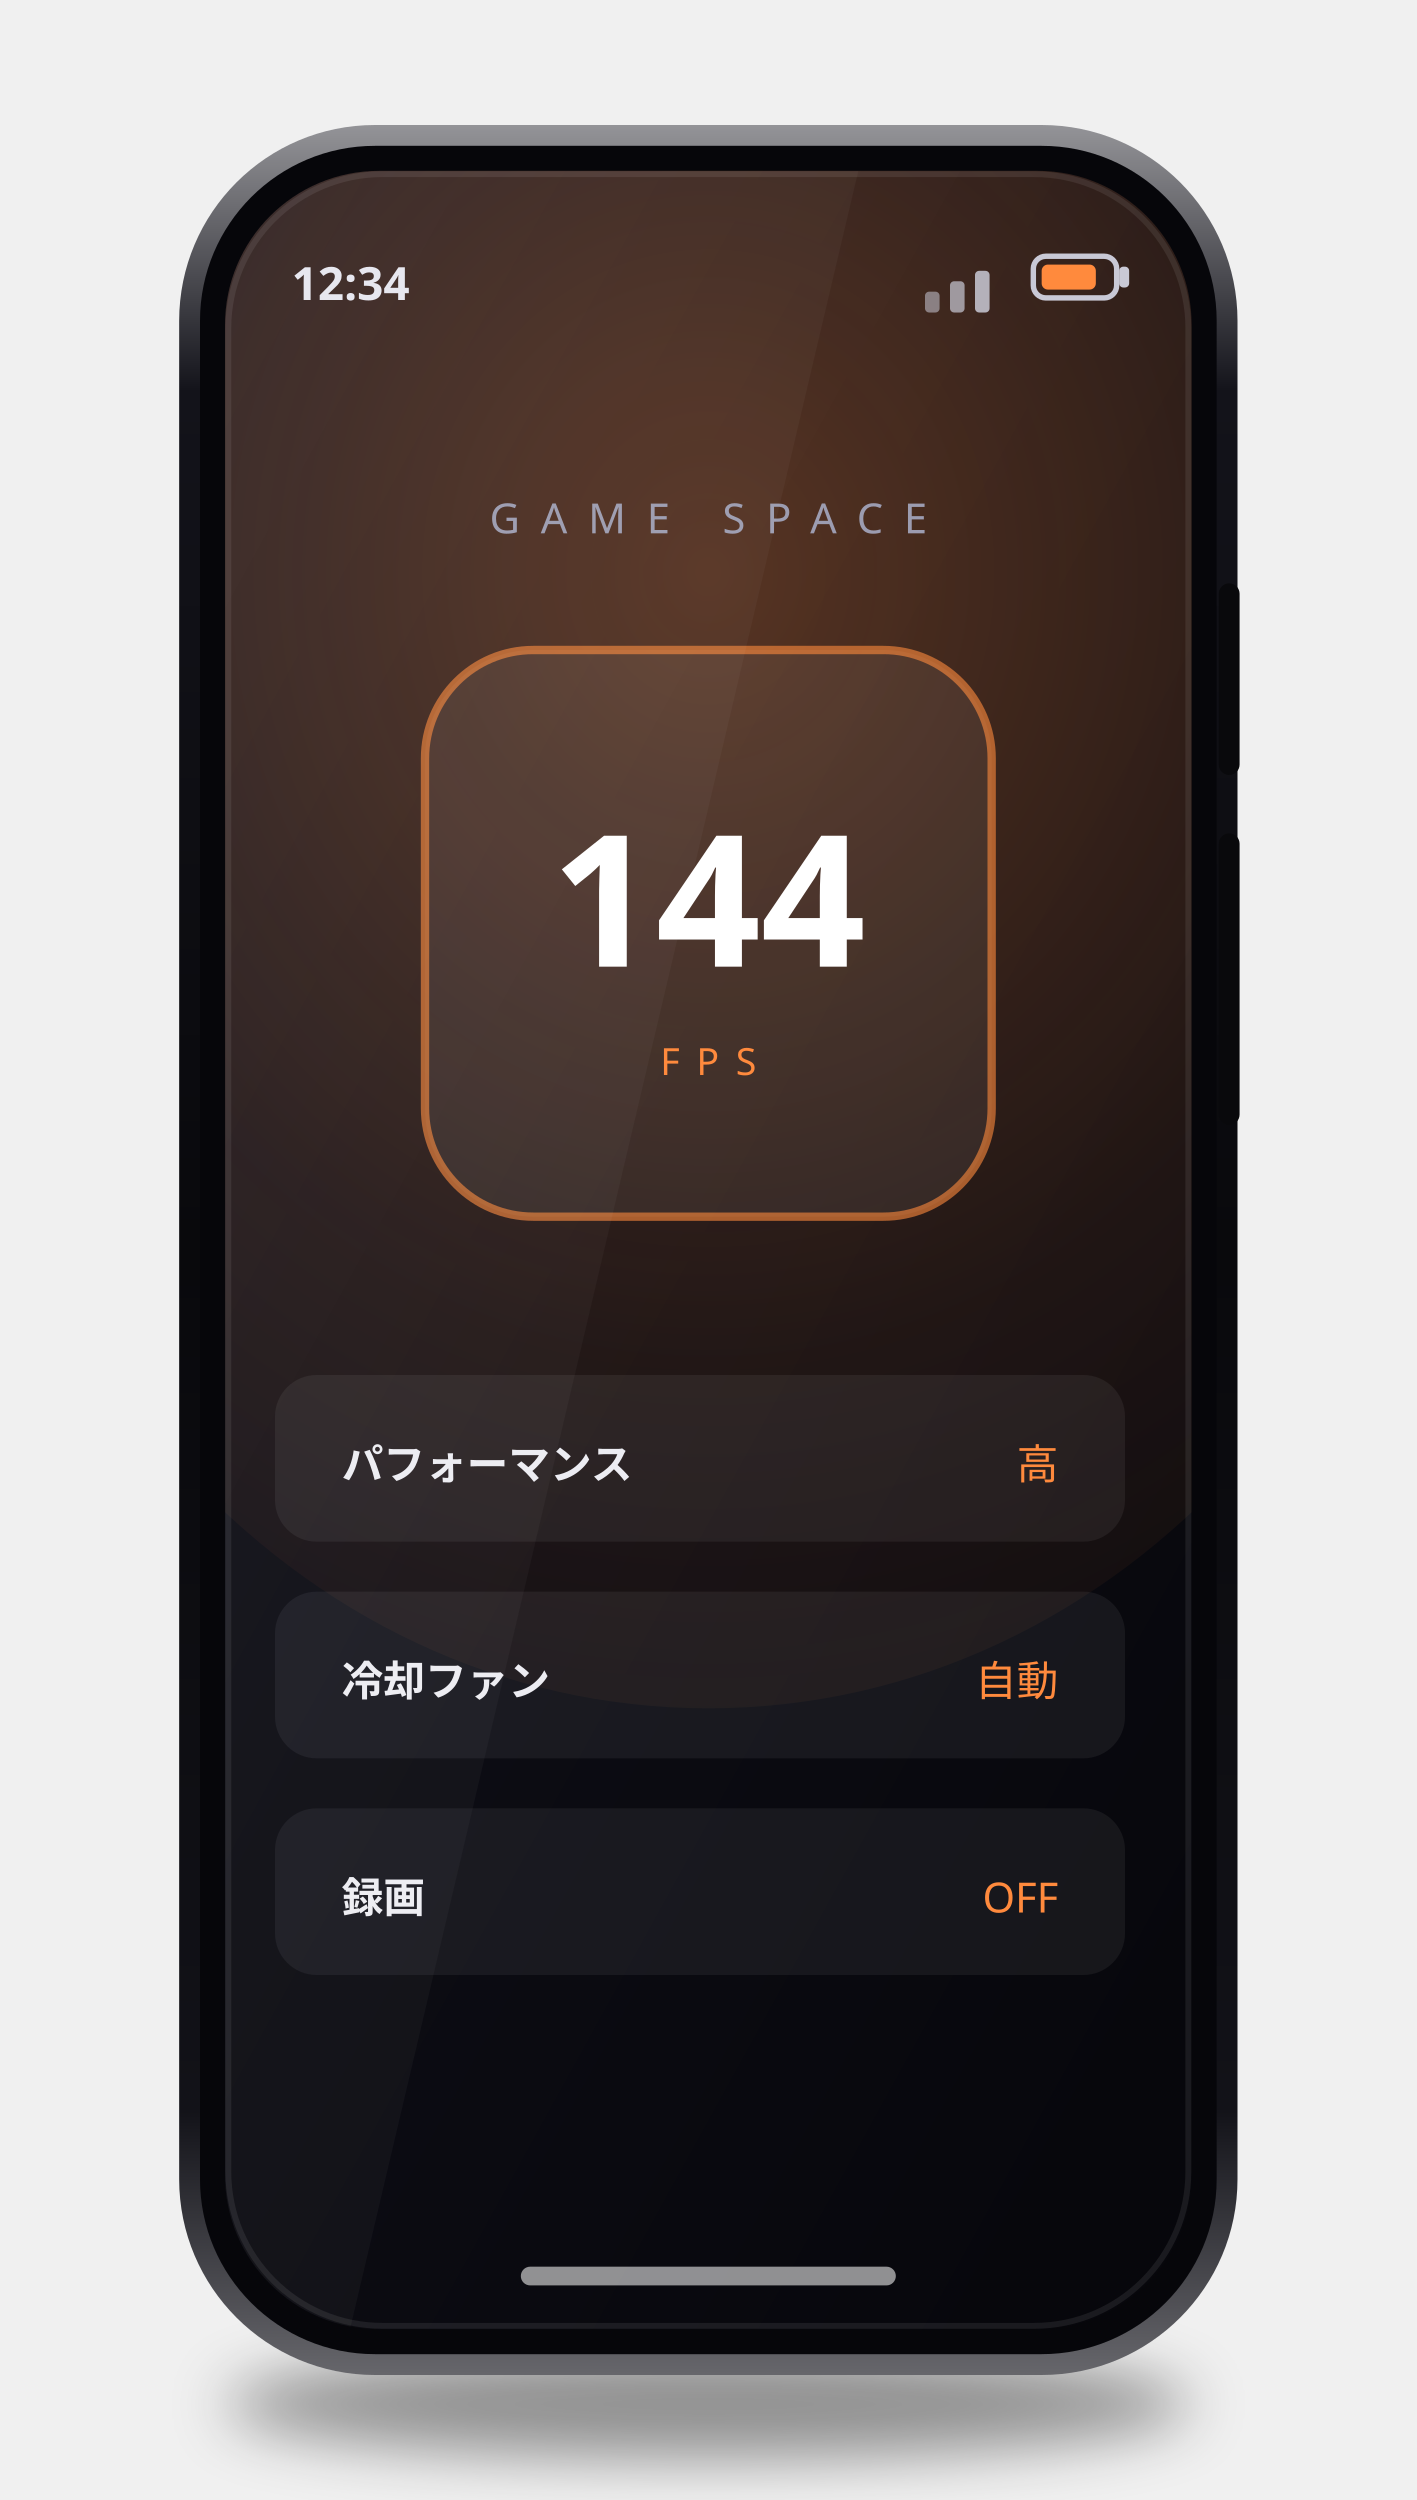
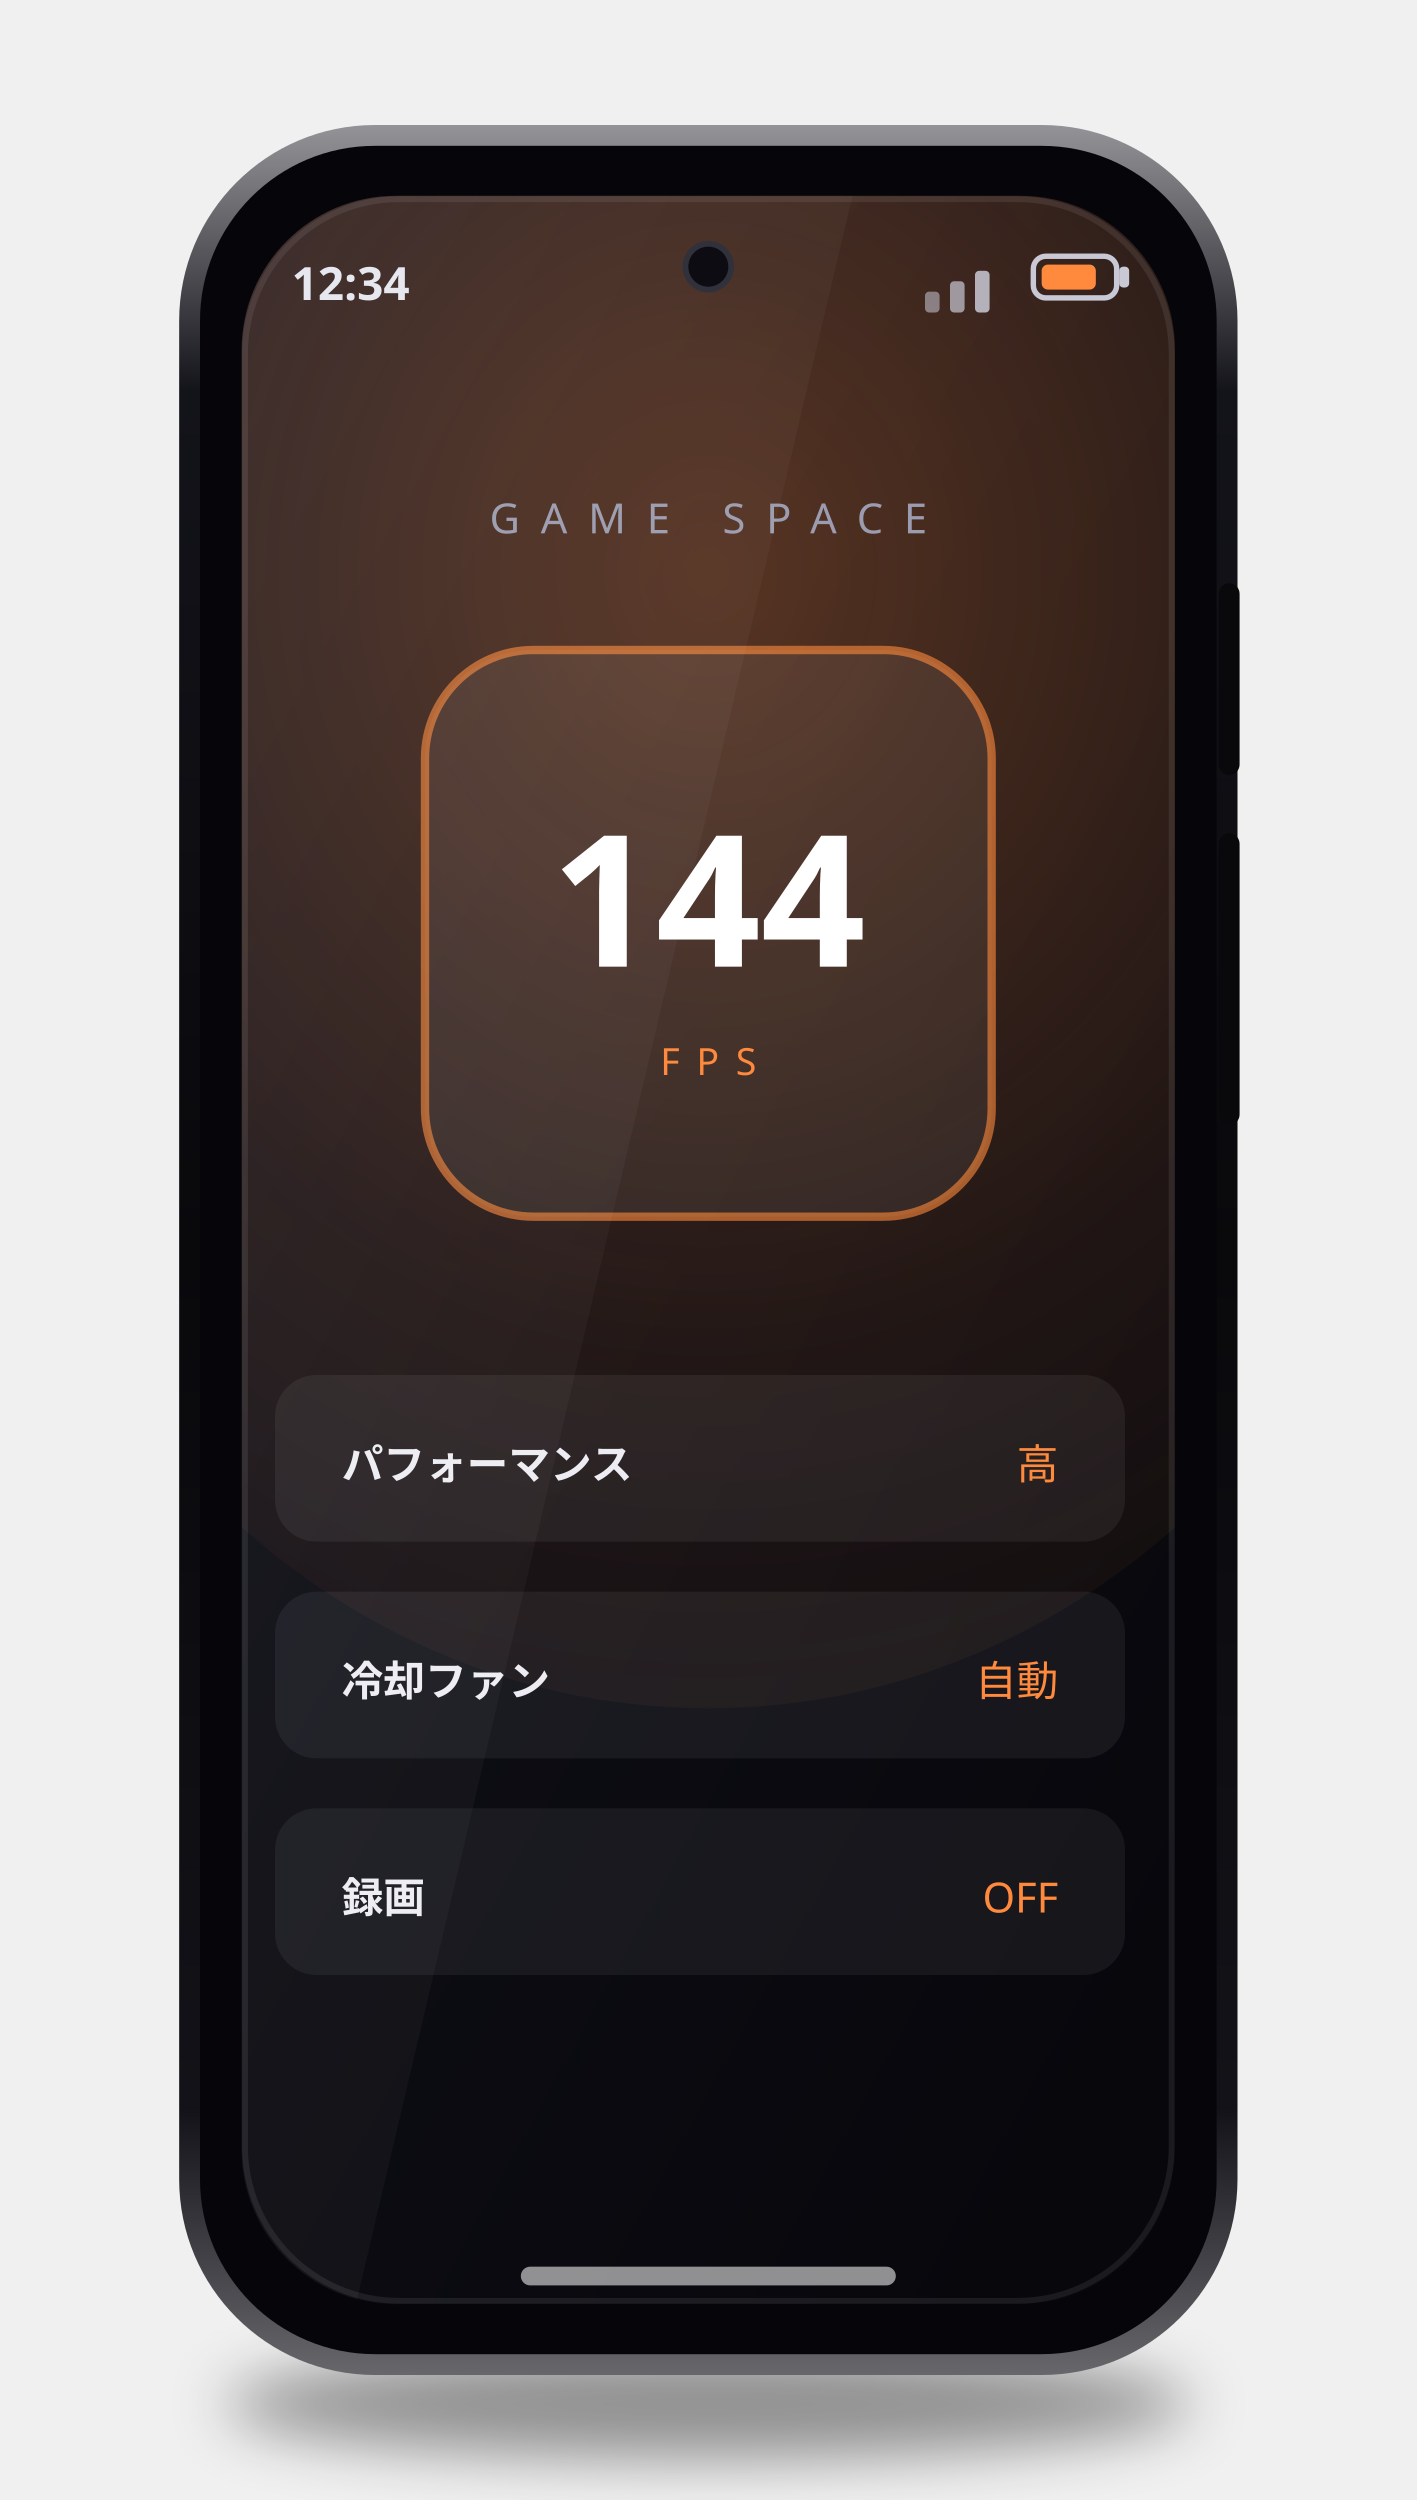
<svg xmlns="http://www.w3.org/2000/svg" viewBox="0 0 340 600" role="img" aria-label="SUZAKU Neo 正面">
  <defs>
    <linearGradient id="framefneo" x1="0" y1="0" x2="0" y2="1">
      <stop offset="0" stop-color="#96969a" />
      <stop offset="0.12" stop-color="#13131a" />
      <stop offset="0.5" stop-color="#09090c" />
      <stop offset="0.88" stop-color="#121218" />
      <stop offset="1" stop-color="#68686d" />
    </linearGradient>
    <linearGradient id="scrfneo" x1="0" y1="0" x2="0.8" y2="1">
      <stop offset="0" stop-color="#171722" />
      <stop offset="0.5" stop-color="#0d0d14" />
      <stop offset="1" stop-color="#07070c" />
    </linearGradient>
    <radialGradient id="flarefneo" cx="0.5" cy="0.32" r="0.85">
      <stop offset="0" stop-color="#ff8a3d" stop-opacity="0.3" />
      <stop offset="0.55" stop-color="#ff8a3d" stop-opacity="0.09" />
      <stop offset="1" stop-color="#ff8a3d" stop-opacity="0" />
    </radialGradient>
    <filter id="softfneo" x="-40%" y="-40%" width="180%" height="180%">
      <feGaussianBlur stdDeviation="7" />
    </filter>
    <filter id="fzf" x="-60%" y="-60%" width="220%" height="220%">
      <feGaussianBlur stdDeviation="5" />
    </filter>
    <clipPath id="clipfneo">
-       <rect x="54" y="41" width="232" height="518" rx="37" />
+       <rect x="58" y="47" width="224" height="506" rx="37" />
    </clipPath>
  </defs>
  <ellipse cx="170" cy="577" rx="116" ry="13" fill="#000000" opacity="0.4" filter="url(#softfneo)" />
  <rect x="43" y="30" width="254" height="540" rx="47" fill="url(#framefneo)" />
  <rect x="48" y="35" width="244" height="530" rx="42" fill="#06060a" />
-   <rect x="54" y="41" width="232" height="518" rx="37" fill="url(#scrfneo)" />
+   <rect x="58" y="47" width="224" height="506" rx="37" fill="url(#scrfneo)" />
  <g clip-path="url(#clipfneo)">
    <ellipse cx="170" cy="210" rx="180" ry="200" fill="url(#flarefneo)" />
    <text x="170" y="128" font-family="'Noto Sans JP',sans-serif" font-size="10" fill="#9c9cb0" text-anchor="middle" letter-spacing="5">GAME SPACE</text>
    <rect x="102" y="156" width="136" height="136" rx="26" fill="#ffffff" opacity="0.07" />
    <rect x="102" y="156" width="136" height="136" rx="26" fill="none" stroke="#ff8a3d" stroke-opacity="0.6" stroke-width="2" />
    <text x="170" y="232" font-family="'Noto Sans JP',sans-serif" font-size="44" font-weight="900" fill="#ffffff" text-anchor="middle">144</text>
    <text x="170" y="258" font-family="'Noto Sans JP',sans-serif" font-size="9" fill="#ff8a3d" text-anchor="middle" letter-spacing="4">FPS</text>
    <rect x="66" y="330" width="204" height="40" rx="10" fill="#ffffff" opacity="0.06" />
    <text x="82" y="355" font-family="'Noto Sans JP',sans-serif" font-size="10" font-weight="700" fill="#ececf2">パフォーマンス</text>
    <text x="254" y="355" font-family="'Noto Sans JP',sans-serif" font-size="10" fill="#ff8a3d" text-anchor="end">高</text>
    <rect x="66" y="382" width="204" height="40" rx="10" fill="#ffffff" opacity="0.06" />
    <text x="82" y="407" font-family="'Noto Sans JP',sans-serif" font-size="10" font-weight="700" fill="#ececf2">冷却ファン</text>
    <text x="254" y="407" font-family="'Noto Sans JP',sans-serif" font-size="10" fill="#ff8a3d" text-anchor="end">自動</text>
    <rect x="66" y="434" width="204" height="40" rx="10" fill="#ffffff" opacity="0.06" />
    <text x="82" y="459" font-family="'Noto Sans JP',sans-serif" font-size="10" font-weight="700" fill="#ececf2">録画</text>
    <text x="254" y="459" font-family="'Noto Sans JP',sans-serif" font-size="10" fill="#ff8a3d" text-anchor="end">OFF</text>
    <text x="70" y="72" font-family="'Noto Sans JP',sans-serif" font-size="11" font-weight="700" fill="#e6e6ee">12:34</text>
    <rect x="222" y="70.0" width="3.5" height="5.0" rx="1" fill="#c9c9d6" opacity="0.55" />
    <rect x="228" y="67.5" width="3.5" height="7.5" rx="1" fill="#c9c9d6" opacity="0.7" />
    <rect x="234" y="65.0" width="3.5" height="10.0" rx="1" fill="#c9c9d6" opacity="0.85" />
    <rect x="248" y="61.5" width="20" height="10" rx="3" fill="none" stroke="#c9c9d6" stroke-width="1.3" />
    <rect x="250" y="63.5" width="13" height="6" rx="1.5" fill="#ff8a3d" />
    <rect x="268.6" y="64" width="2.4" height="5" rx="1" fill="#c9c9d6" />
+     <circle cx="170" cy="64" r="5.5" fill="#04040a" stroke="#2a2a36" stroke-width="1.4" />
    <rect x="125" y="544" width="90" height="4.5" rx="2.25" fill="#ffffff" opacity="0.55" />
    <path d="M54 41 L206 41 L84 559 L54 559 Z" fill="#ffffff" opacity="0.035" />
  </g>
-   <rect x="54.8" y="41.8" width="230.4" height="516.4" rx="37" fill="none" stroke="#ffffff" stroke-opacity="0.08" stroke-width="1.4" />
+   <rect x="58.8" y="47.8" width="222.4" height="504.4" rx="37" fill="none" stroke="#ffffff" stroke-opacity="0.08" stroke-width="1.4" />
  <rect x="292.5" y="140" width="5" height="46" rx="2.5" fill="#09090c" />
  <rect x="292.5" y="200" width="5" height="70" rx="2.5" fill="#09090c" />
</svg>
